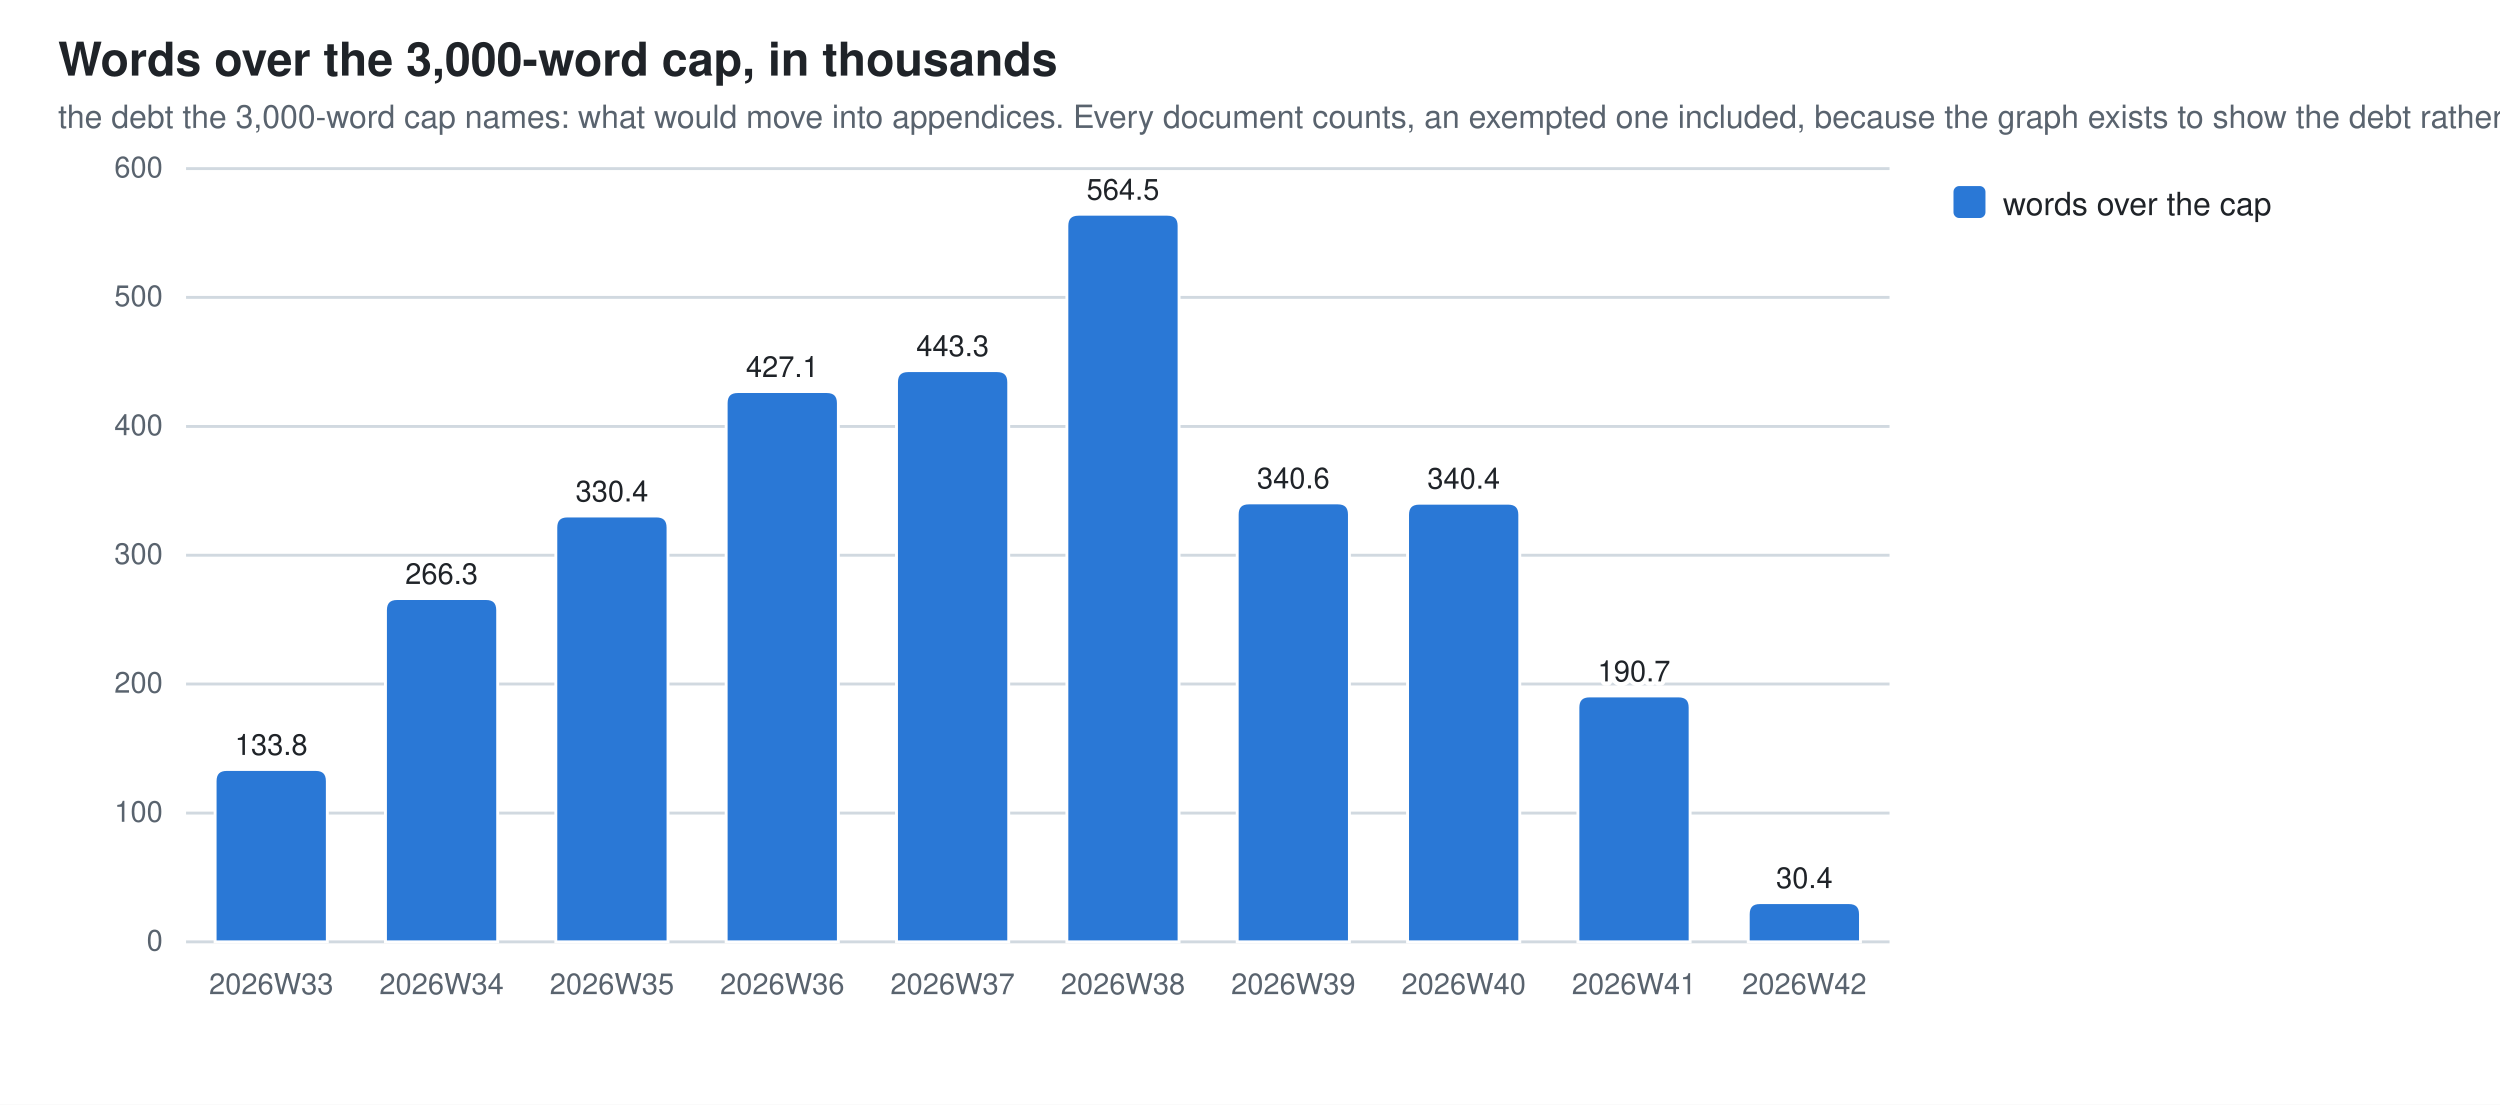
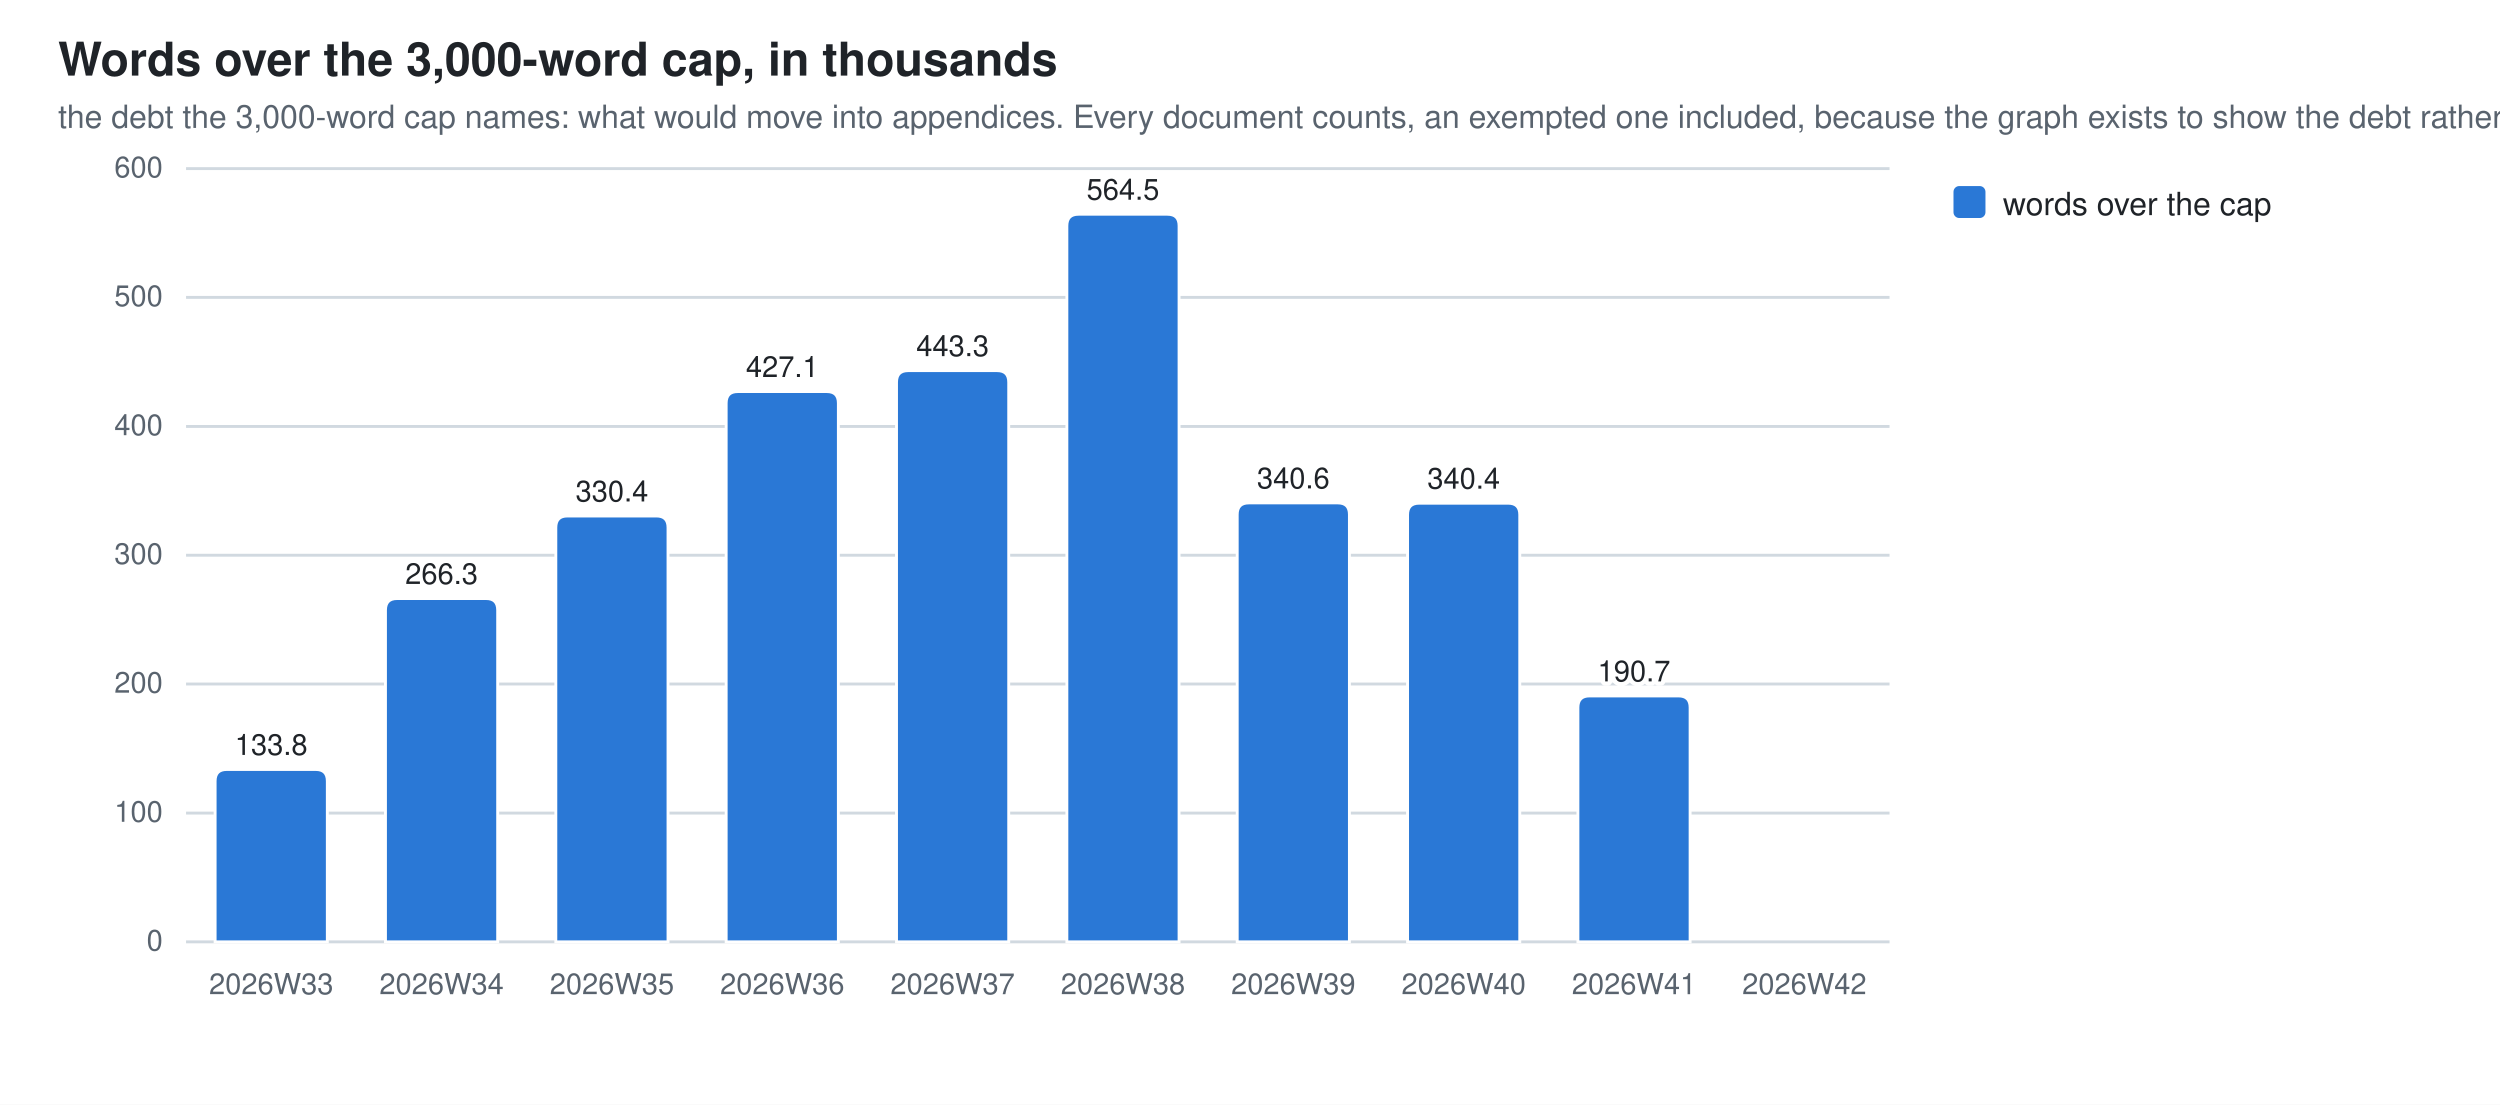
<svg xmlns="http://www.w3.org/2000/svg" width="860" height="380" viewBox="0 0 860 380" role="img" aria-label="Words over the 3,000-word cap, in thousands">
  <style>
  .bg{fill:#ffffff} .fg{fill:#1f2328} .mut{fill:#59636e} .grid{stroke:#d1d9e0}
  .seg{stroke:#ffffff;stroke-width:1}
  .val{paint-order:stroke;stroke:#ffffff;stroke-width:3px;stroke-linejoin:round}
  .s0{fill:#2a78d6}
  @media (prefers-color-scheme: dark){
    .bg{fill:#0d1117} .fg{fill:#e6edf3} .mut{fill:#9198a1} .grid{stroke:#30363d}
    .seg{stroke:#0d1117} .val{stroke:#0d1117} .s0{fill:#3987e5}}
  text{font-family:-apple-system,BlinkMacSystemFont,"Segoe UI",Helvetica,Arial,sans-serif}
</style>
  <rect class="bg" width="860" height="380" />
  <text class="fg" x="20" y="26" font-size="16" font-weight="600">Words over the 3,000-word cap, in thousands</text>
  <text class="mut" x="20" y="44" font-size="11">the debt the 3,000-word cap names: what would move into appendices. Every document counts, an exempted one included, because the graph exists to show the debt rather than excuse it</text>
  <line class="grid" x1="64" y1="324.0" x2="650.0" y2="324.0" stroke-width="1" />
  <text class="mut" x="56" y="327.0" font-size="10" text-anchor="end">0</text>
  <line class="grid" x1="64" y1="279.7" x2="650.0" y2="279.7" stroke-width="1" />
  <text class="mut" x="56" y="282.7" font-size="10" text-anchor="end">100</text>
  <line class="grid" x1="64" y1="235.3" x2="650.0" y2="235.3" stroke-width="1" />
  <text class="mut" x="56" y="238.3" font-size="10" text-anchor="end">200</text>
  <line class="grid" x1="64" y1="191.0" x2="650.0" y2="191.0" stroke-width="1" />
  <text class="mut" x="56" y="194.0" font-size="10" text-anchor="end">300</text>
  <line class="grid" x1="64" y1="146.7" x2="650.0" y2="146.7" stroke-width="1" />
  <text class="mut" x="56" y="149.7" font-size="10" text-anchor="end">400</text>
  <line class="grid" x1="64" y1="102.3" x2="650.0" y2="102.3" stroke-width="1" />
  <text class="mut" x="56" y="105.3" font-size="10" text-anchor="end">500</text>
  <line class="grid" x1="64" y1="58.0" x2="650.0" y2="58.0" stroke-width="1" />
  <text class="mut" x="56" y="61.0" font-size="10" text-anchor="end">600</text>
  <path class="seg s0" d="M74.0,324.0 V268.7 Q74.0,264.7 78.0,264.7 H108.6 Q112.6,264.7 112.6,268.7 V324.0 Z" />
  <text class="mut" x="93.3" y="342" font-size="10" text-anchor="middle">2026W33</text>
  <text class="fg val" x="93.3" y="259.7" font-size="10" text-anchor="middle">133.8</text>
  <path class="seg s0" d="M132.6,324.0 V209.9 Q132.6,205.9 136.6,205.9 H167.2 Q171.2,205.9 171.2,209.9 V324.0 Z" />
  <text class="mut" x="151.9" y="342" font-size="10" text-anchor="middle">2026W34</text>
  <text class="fg val" x="151.9" y="200.9" font-size="10" text-anchor="middle">266.3</text>
  <path class="seg s0" d="M191.2,324.0 V181.5 Q191.2,177.5 195.2,177.5 H225.8 Q229.8,177.5 229.8,181.5 V324.0 Z" />
  <text class="mut" x="210.5" y="342" font-size="10" text-anchor="middle">2026W35</text>
  <text class="fg val" x="210.5" y="172.5" font-size="10" text-anchor="middle">330.4</text>
  <path class="seg s0" d="M249.8,324.0 V138.7 Q249.8,134.7 253.8,134.7 H284.4 Q288.4,134.7 288.4,138.7 V324.0 Z" />
  <text class="mut" x="269.1" y="342" font-size="10" text-anchor="middle">2026W36</text>
  <text class="fg val" x="269.1" y="129.7" font-size="10" text-anchor="middle">427.1</text>
  <path class="seg s0" d="M308.4,324.0 V131.5 Q308.4,127.5 312.4,127.5 H343.0 Q347.0,127.5 347.0,131.5 V324.0 Z" />
  <text class="mut" x="327.7" y="342" font-size="10" text-anchor="middle">2026W37</text>
  <text class="fg val" x="327.7" y="122.5" font-size="10" text-anchor="middle">443.3</text>
  <path class="seg s0" d="M367.0,324.0 V77.7 Q367.0,73.7 371.0,73.7 H401.6 Q405.6,73.7 405.6,77.7 V324.0 Z" />
  <text class="mut" x="386.3" y="342" font-size="10" text-anchor="middle">2026W38</text>
  <text class="fg val" x="386.3" y="68.7" font-size="10" text-anchor="middle">564.5</text>
  <path class="seg s0" d="M425.6,324.0 V177.0 Q425.6,173.0 429.6,173.0 H460.2 Q464.2,173.0 464.2,177.0 V324.0 Z" />
  <text class="mut" x="444.9" y="342" font-size="10" text-anchor="middle">2026W39</text>
  <text class="fg val" x="444.9" y="168.0" font-size="10" text-anchor="middle">340.6</text>
  <path class="seg s0" d="M484.2,324.0 V177.1 Q484.2,173.1 488.2,173.1 H518.8 Q522.8,173.1 522.8,177.1 V324.0 Z" />
  <text class="mut" x="503.5" y="342" font-size="10" text-anchor="middle">2026W40</text>
  <text class="fg val" x="503.5" y="168.1" font-size="10" text-anchor="middle">340.4</text>
  <path class="seg s0" d="M542.8,324.0 V243.4 Q542.8,239.4 546.8,239.4 H577.4 Q581.4,239.4 581.4,243.4 V324.0 Z" />
  <text class="mut" x="562.1" y="342" font-size="10" text-anchor="middle">2026W41</text>
  <text class="fg val" x="562.1" y="234.4" font-size="10" text-anchor="middle">190.7</text>
-   <path class="seg s0" d="M601.4,324.0 V314.5 Q601.4,310.5 605.4,310.5 H636.0 Q640.0,310.5 640.0,314.5 V324.0 Z" />
  <text class="mut" x="620.7" y="342" font-size="10" text-anchor="middle">2026W42</text>
-   <text class="fg val" x="620.7" y="305.5" font-size="10" text-anchor="middle">30.4</text>
  <rect class="s0" x="672" y="64" width="11" height="11" rx="2" />
  <text class="fg" y="74" font-size="11">
    <tspan x="689" dy="0">words over the cap</tspan>
  </text>
</svg>
